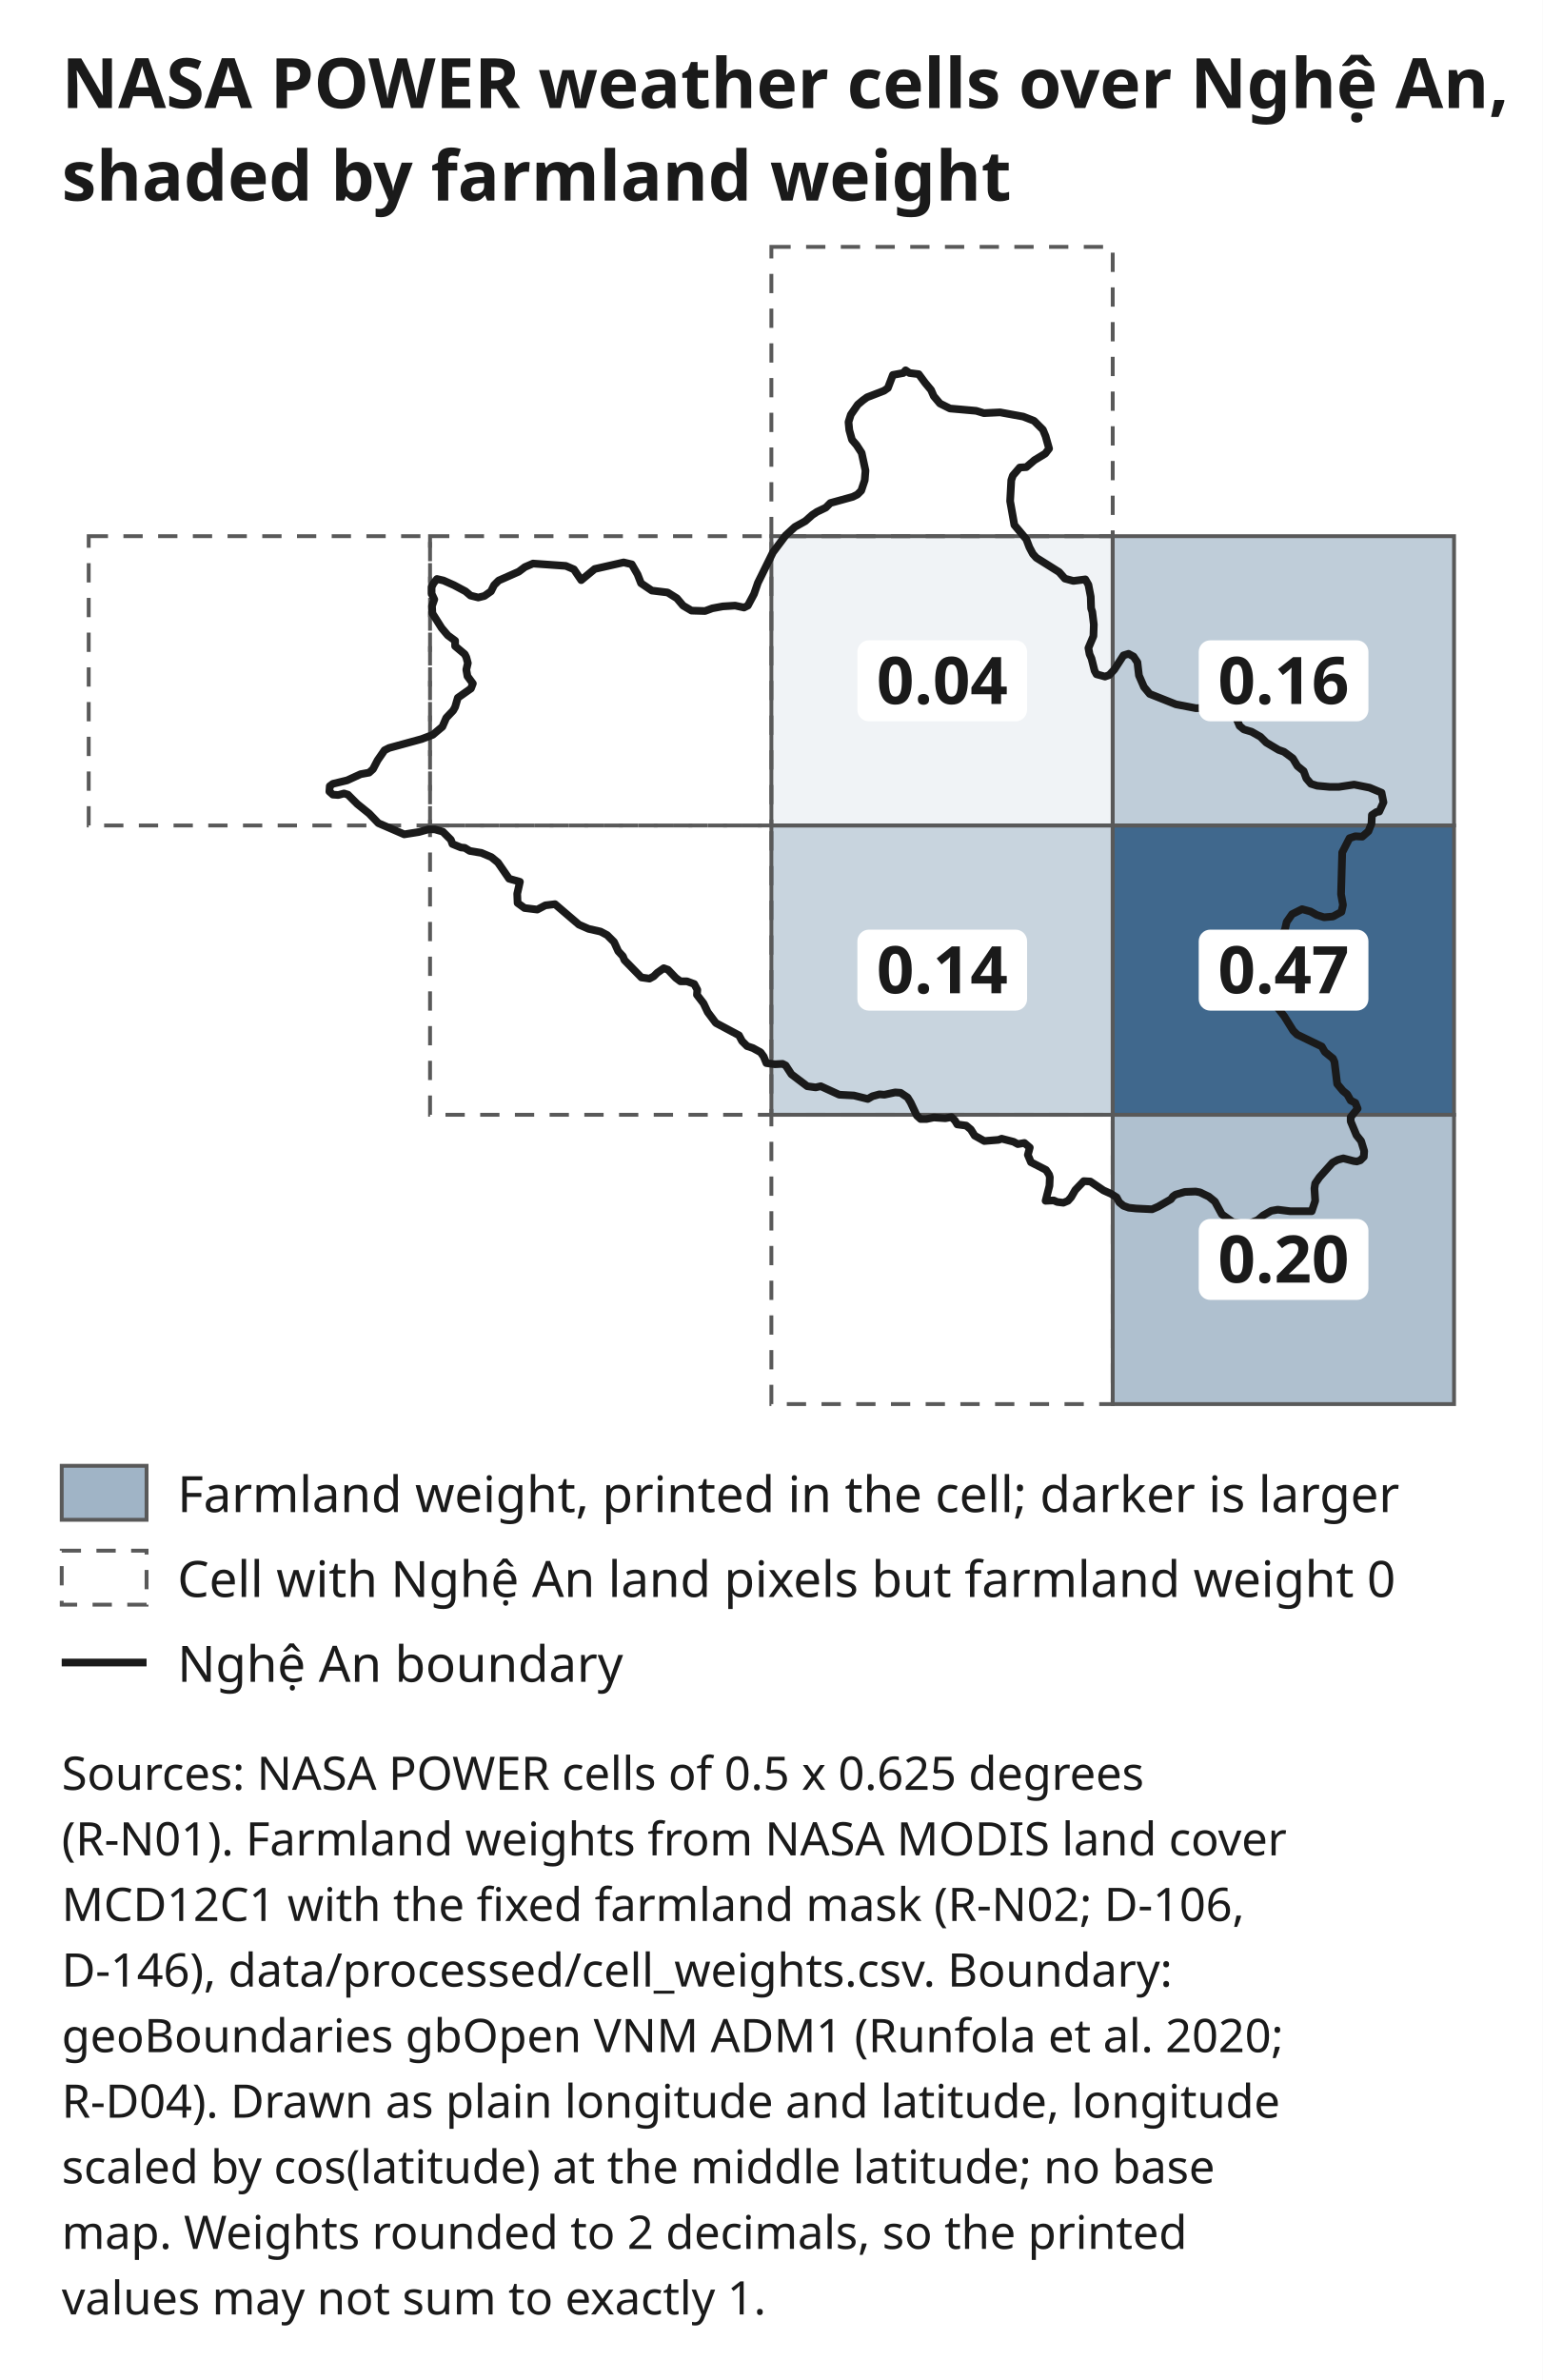
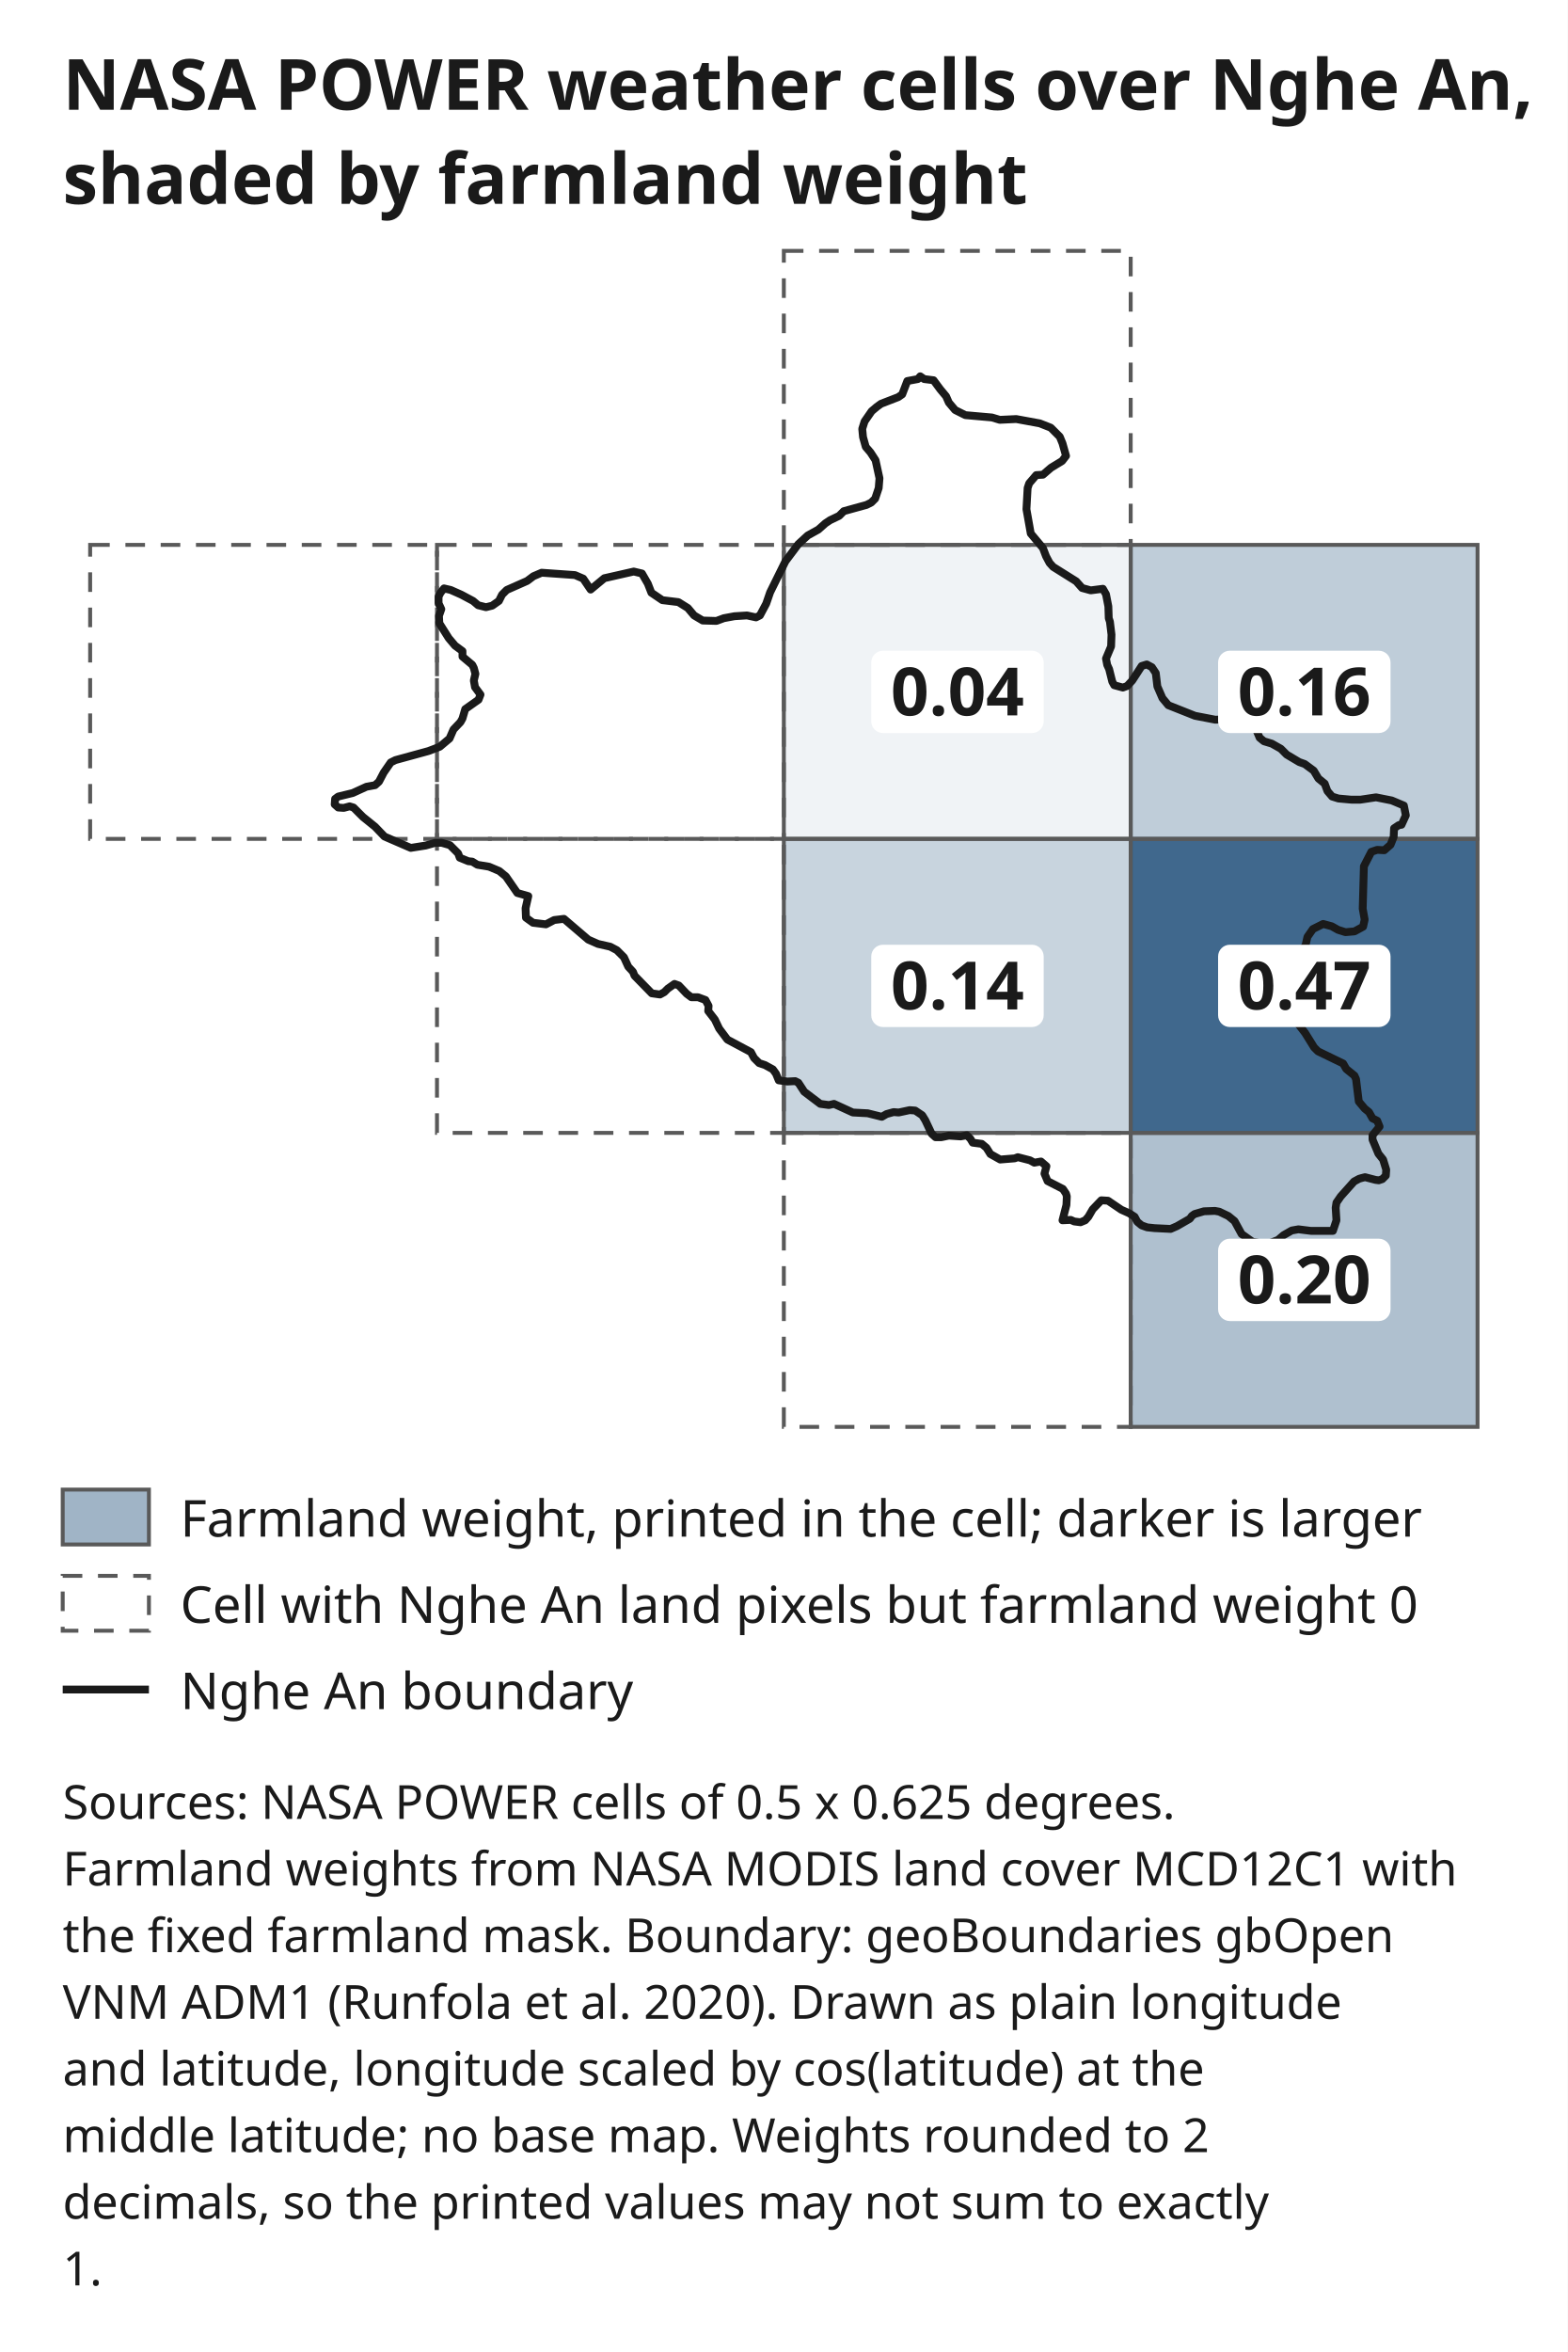
- <svg xmlns="http://www.w3.org/2000/svg" width="400" height="617" viewBox="0 0 400 617" role="img" aria-labelledby="grid-figure-title grid-figure-desc" font-family="sans-serif" font-size="14" fill="#1a1a1a">
-   <rect width="400" height="617" fill="#ffffff" />
-   <text x="16.0" y="28.0" font-size="18" font-weight="bold">NASA POWER weather cells over Nghệ An,</text>
+ <svg xmlns="http://www.w3.org/2000/svg" width="400" height="600" viewBox="0 0 400 600" role="img" aria-labelledby="grid-figure-title grid-figure-desc" font-family="sans-serif" font-size="14" fill="#1a1a1a">
+   <rect width="400" height="600" fill="#ffffff" />
+   <text x="16.0" y="28.0" font-size="18" font-weight="bold">NASA POWER weather cells over Nghe An,</text>
  <text x="16.0" y="52.0" font-size="18" font-weight="bold">shaded by farmland weight</text>
  <g data-cell="18.5_105.0">
    <rect x="200.0" y="289.0" width="88.5" height="75.0" fill="none" stroke="#595959" stroke-dasharray="5 4" />
  </g>
  <g data-cell="19.0_104.375">
    <rect x="111.5" y="214.0" width="88.5" height="75.0" fill="none" stroke="#595959" stroke-dasharray="5 4" />
  </g>
  <g data-cell="19.5_103.75">
    <rect x="23.0" y="139.0" width="88.5" height="75.0" fill="none" stroke="#595959" stroke-dasharray="5 4" />
  </g>
  <g data-cell="19.5_104.375">
    <rect x="111.5" y="139.0" width="88.5" height="75.0" fill="none" stroke="#595959" stroke-dasharray="5 4" />
  </g>
  <g data-cell="20.0_105.0">
    <rect x="200.0" y="64.0" width="88.5" height="75.0" fill="none" stroke="#595959" stroke-dasharray="5 4" />
  </g>
  <g data-cell="18.5_105.625">
    <rect x="288.5" y="289.0" width="88.5" height="75.0" fill="#1f4e79" fill-opacity="0.352" stroke="#595959" />
  </g>
  <g data-cell="19.0_105.0">
    <rect x="200.0" y="214.0" width="88.5" height="75.0" fill="#1f4e79" fill-opacity="0.244" stroke="#595959" />
  </g>
  <g data-cell="19.0_105.625">
    <rect x="288.5" y="214.0" width="88.5" height="75.0" fill="#1f4e79" fill-opacity="0.850" stroke="#595959" />
  </g>
  <g data-cell="19.5_105.0">
    <rect x="200.0" y="139.0" width="88.5" height="75.0" fill="#1f4e79" fill-opacity="0.068" stroke="#595959" />
  </g>
  <g data-cell="19.5_105.625">
    <rect x="288.5" y="139.0" width="88.5" height="75.0" fill="#1f4e79" fill-opacity="0.283" stroke="#595959" />
  </g>
  <path d="M 347.5,300.5 L 348.3,300.3 L 351.0,301.0 L 351.8,301.1 L 352.7,300.8 L 353.6,299.9 L 353.7,298.4 L 352.9,295.8 L 351.7,294.3 L 350.2,290.7 L 350.2,289.6 L 352.0,287.4 L 351.4,285.9 L 350.2,285.3 L 349.3,283.7 L 348.2,282.8 L 346.7,281.0 L 346.0,275.3 L 345.6,274.4 L 343.5,272.7 L 342.7,271.3 L 336.3,268.2 L 335.3,267.2 L 333.0,263.5 L 331.3,261.3 L 329.7,255.9 L 330.3,253.6 L 330.5,246.3 L 331.7,242.9 L 333.1,241.2 L 333.6,239.0 L 335.0,237.0 L 337.6,235.7 L 339.8,236.3 L 341.4,237.2 L 343.3,237.8 L 345.6,237.6 L 347.8,236.4 L 348.2,234.6 L 347.7,231.8 L 348.0,221.0 L 349.9,217.3 L 351.4,216.8 L 353.2,216.9 L 354.8,215.5 L 355.6,213.5 L 355.7,211.3 L 356.9,210.5 L 357.6,210.4 L 358.7,208.0 L 358.2,205.5 L 355.1,204.2 L 351.1,203.4 L 347.1,204.0 L 344.8,204.0 L 341.5,203.7 L 339.9,203.2 L 338.7,201.8 L 338.0,199.9 L 336.4,198.6 L 335.2,196.6 L 332.9,194.9 L 331.5,194.4 L 328.3,192.5 L 326.8,191.0 L 324.5,189.7 L 322.5,189.1 L 321.4,188.2 L 320.6,186.3 L 320.4,184.6 L 319.6,182.9 L 318.4,182.1 L 316.8,182.0 L 312.4,183.5 L 310.1,183.6 L 304.9,182.6 L 298.1,179.9 L 296.6,178.1 L 295.3,175.1 L 294.9,171.7 L 293.9,170.2 L 292.6,169.5 L 291.3,169.9 L 288.9,173.6 L 287.6,175.0 L 286.5,175.4 L 284.3,174.8 L 283.8,173.9 L 283.0,170.7 L 282.5,169.6 L 282.2,168.0 L 283.5,164.9 L 283.6,161.9 L 283.2,158.6 L 282.9,157.7 L 282.8,154.7 L 282.2,151.6 L 281.4,150.2 L 278.3,150.6 L 276.1,150.0 L 274.6,148.3 L 268.7,144.6 L 267.8,143.6 L 266.9,141.9 L 266.1,139.8 L 263.0,136.1 L 261.9,129.9 L 262.2,124.5 L 262.6,123.3 L 264.4,121.2 L 266.1,121.1 L 268.2,119.3 L 271.0,117.6 L 272.0,116.3 L 271.1,113.1 L 270.4,111.4 L 268.1,109.1 L 265.3,108.0 L 259.3,106.9 L 255.1,107.1 L 253.1,106.5 L 246.3,105.9 L 243.7,104.6 L 242.1,102.7 L 241.4,101.1 L 239.9,99.3 L 238.2,97.0 L 235.8,96.7 L 234.8,96.0 L 234.2,96.7 L 231.5,97.2 L 230.2,100.6 L 229.2,101.3 L 224.8,103.0 L 223.7,103.8 L 222.4,104.9 L 220.6,107.5 L 220.0,109.4 L 220.2,111.5 L 220.9,114.0 L 222.1,115.4 L 223.4,117.4 L 224.4,122.0 L 224.2,124.5 L 223.3,127.2 L 222.3,128.2 L 221.1,128.8 L 215.3,130.4 L 214.1,131.6 L 211.8,132.7 L 210.6,133.5 L 208.8,135.1 L 206.1,136.6 L 203.7,138.8 L 200.4,143.2 L 196.5,151.1 L 195.5,154.0 L 193.9,157.0 L 192.9,157.5 L 190.6,157.0 L 187.4,157.2 L 184.7,157.7 L 182.8,158.4 L 179.3,158.3 L 177.1,157.0 L 175.5,155.1 L 173.1,153.6 L 169.0,153.1 L 166.2,151.2 L 165.3,148.9 L 163.8,146.3 L 161.7,145.8 L 154.2,147.5 L 150.7,150.4 L 148.8,147.6 L 146.7,146.7 L 138.2,146.1 L 136.1,147.0 L 134.5,148.2 L 129.3,150.5 L 128.1,151.7 L 127.3,153.3 L 125.6,154.5 L 124.0,154.9 L 122.0,154.4 L 120.7,153.3 L 117.7,151.7 L 115.0,150.5 L 113.3,150.1 L 112.4,151.2 L 111.9,152.2 L 111.9,153.9 L 112.6,155.4 L 112.0,157.1 L 112.1,159.0 L 114.5,162.8 L 116.1,164.7 L 118.0,166.1 L 118.0,167.5 L 120.5,169.6 L 120.9,170.4 L 121.3,171.9 L 120.9,173.6 L 121.2,175.3 L 122.6,177.2 L 122.1,178.5 L 118.7,180.9 L 118.0,183.3 L 117.5,184.2 L 115.7,186.1 L 114.7,188.4 L 112.2,190.5 L 109.3,191.6 L 100.9,193.9 L 99.7,194.5 L 97.9,197.1 L 96.7,199.4 L 95.7,200.3 L 93.5,200.7 L 90.0,202.3 L 86.3,203.2 L 85.5,203.8 L 85.4,205.2 L 86.3,206.0 L 87.7,206.1 L 89.2,205.7 L 90.2,206.0 L 92.6,208.4 L 95.7,210.9 L 98.1,213.4 L 104.8,216.3 L 108.6,215.7 L 111.1,215.0 L 112.7,215.0 L 114.8,215.6 L 116.9,217.7 L 117.3,218.8 L 119.5,219.7 L 120.5,219.8 L 121.8,220.6 L 124.8,221.1 L 127.4,222.2 L 129.1,223.6 L 132.0,227.8 L 134.8,228.6 L 134.1,231.7 L 134.2,234.1 L 136.0,235.4 L 139.3,235.8 L 141.4,234.7 L 143.9,234.4 L 150.1,239.7 L 152.6,240.8 L 155.7,241.5 L 157.4,242.4 L 159.2,244.2 L 160.3,246.6 L 161.5,247.9 L 161.9,248.9 L 166.3,253.4 L 168.4,253.7 L 169.5,253.1 L 170.4,252.2 L 172.1,251.0 L 173.2,251.4 L 175.2,253.5 L 176.4,254.4 L 178.1,254.4 L 180.0,255.1 L 180.8,256.6 L 180.7,257.9 L 182.4,260.1 L 183.5,262.4 L 185.6,265.2 L 191.6,268.4 L 192.4,269.9 L 193.7,271.2 L 195.2,271.7 L 197.2,272.8 L 198.0,273.9 L 198.7,275.6 L 200.9,275.9 L 202.9,275.8 L 203.7,276.2 L 205.2,278.5 L 209.3,281.6 L 211.5,281.9 L 212.8,281.6 L 217.6,283.8 L 221.4,284.0 L 225.0,284.9 L 226.2,284.2 L 228.0,283.7 L 229.3,283.8 L 232.1,283.2 L 233.5,283.3 L 235.3,284.5 L 236.1,285.8 L 237.7,289.2 L 238.7,290.1 L 240.2,290.1 L 242.1,289.7 L 245.1,289.9 L 246.7,289.6 L 247.6,290.5 L 248.2,291.5 L 250.5,291.8 L 251.7,292.8 L 252.7,294.4 L 255.2,295.8 L 258.9,295.5 L 259.7,295.2 L 262.8,296.0 L 263.9,296.6 L 265.6,296.3 L 267.0,297.5 L 266.5,299.4 L 267.3,301.3 L 271.2,303.3 L 272.0,304.5 L 272.2,305.2 L 272.1,307.4 L 271.1,311.3 L 273.2,311.2 L 274.1,311.6 L 275.7,311.8 L 276.9,311.3 L 277.7,310.4 L 278.8,308.5 L 281.0,306.2 L 282.7,306.3 L 286.1,308.6 L 288.1,309.5 L 289.5,310.4 L 290.2,311.7 L 291.3,312.6 L 292.7,313.1 L 294.6,313.3 L 298.7,313.5 L 300.3,312.8 L 303.6,310.9 L 304.1,310.2 L 304.8,309.7 L 307.2,309.0 L 310.0,308.9 L 311.1,309.1 L 313.4,310.2 L 315.0,311.5 L 316.8,314.8 L 319.6,316.8 L 321.9,317.2 L 324.1,317.1 L 326.1,316.3 L 327.5,315.1 L 329.6,313.9 L 331.3,313.6 L 334.5,314.0 L 340.1,314.0 L 341.0,311.3 L 340.8,308.1 L 341.0,306.8 L 342.1,305.2 L 345.5,301.4 L 346.8,300.7 L 347.5,300.5 Z" fill="none" stroke="#1a1a1a" stroke-width="2" stroke-linejoin="round" />
  <g data-label="18.5_105.625">
    <rect x="310.8" y="316.0" width="44" height="21" rx="3" fill="#ffffff" />
    <text x="332.8" y="332.5" font-size="17" font-weight="bold" text-anchor="middle">0.20</text>
  </g>
  <g data-label="19.0_105.0">
    <rect x="222.3" y="241.0" width="44" height="21" rx="3" fill="#ffffff" />
    <text x="244.3" y="257.5" font-size="17" font-weight="bold" text-anchor="middle">0.14</text>
  </g>
  <g data-label="19.0_105.625">
    <rect x="310.8" y="241.0" width="44" height="21" rx="3" fill="#ffffff" />
    <text x="332.8" y="257.5" font-size="17" font-weight="bold" text-anchor="middle">0.47</text>
  </g>
  <g data-label="19.5_105.0">
    <rect x="222.3" y="166.0" width="44" height="21" rx="3" fill="#ffffff" />
    <text x="244.3" y="182.5" font-size="17" font-weight="bold" text-anchor="middle">0.04</text>
  </g>
  <g data-label="19.5_105.625">
    <rect x="310.8" y="166.0" width="44" height="21" rx="3" fill="#ffffff" />
    <text x="332.8" y="182.5" font-size="17" font-weight="bold" text-anchor="middle">0.16</text>
  </g>
  <rect x="16" y="380" width="22" height="14" fill="#1f4e79" fill-opacity="0.425" stroke="#595959" />
+   <rect x="16" y="402" width="22" height="14" fill="none" stroke="#595959" stroke-dasharray="5 4" />
+   <line x1="16" y1="431" x2="38" y2="431" stroke="#1a1a1a" stroke-width="2" />
  <text x="46.0" y="392.0" font-size="13">Farmland weight, printed in the cell; darker is larger</text>
-   <rect x="16" y="402" width="22" height="14" fill="none" stroke="#595959" stroke-dasharray="5 4" />
-   <text x="46.0" y="414.0" font-size="13">Cell with Nghệ An land pixels but farmland weight 0</text>
-   <line x1="16" y1="431" x2="38" y2="431" stroke="#1a1a1a" stroke-width="2" />
-   <text x="46.0" y="436.0" font-size="13">Nghệ An boundary</text>
-   <text x="16.0" y="464.0" font-size="12">Sources: NASA POWER cells of 0.5 x 0.625 degrees</text>
-   <text x="16.0" y="481.0" font-size="12">(R-N01). Farmland weights from NASA MODIS land cover</text>
-   <text x="16.0" y="498.0" font-size="12">MCD12C1 with the fixed farmland mask (R-N02; D-106,</text>
-   <text x="16.0" y="515.0" font-size="12">D-146), data/processed/cell_weights.csv. Boundary:</text>
-   <text x="16.0" y="532.0" font-size="12">geoBoundaries gbOpen VNM ADM1 (Runfola et al. 2020;</text>
-   <text x="16.0" y="549.0" font-size="12">R-D04). Drawn as plain longitude and latitude, longitude</text>
-   <text x="16.0" y="566.0" font-size="12">scaled by cos(latitude) at the middle latitude; no base</text>
-   <text x="16.0" y="583.0" font-size="12">map. Weights rounded to 2 decimals, so the printed</text>
-   <text x="16.0" y="600.0" font-size="12">values may not sum to exactly 1.</text>
+   <text x="46.0" y="414.0" font-size="13">Cell with Nghe An land pixels but farmland weight 0</text>
+   <text x="46.0" y="436.0" font-size="13">Nghe An boundary</text>
+   <text x="16.0" y="464.0" font-size="12">Sources: NASA POWER cells of 0.5 x 0.625 degrees.</text>
+   <text x="16.0" y="481.0" font-size="12">Farmland weights from NASA MODIS land cover MCD12C1 with</text>
+   <text x="16.0" y="498.0" font-size="12">the fixed farmland mask. Boundary: geoBoundaries gbOpen</text>
+   <text x="16.0" y="515.0" font-size="12">VNM ADM1 (Runfola et al. 2020). Drawn as plain longitude</text>
+   <text x="16.0" y="532.0" font-size="12">and latitude, longitude scaled by cos(latitude) at the</text>
+   <text x="16.0" y="549.0" font-size="12">middle latitude; no base map. Weights rounded to 2</text>
+   <text x="16.0" y="566.0" font-size="12">decimals, so the printed values may not sum to exactly</text>
+   <text x="16.0" y="583.0" font-size="12">1.</text>
</svg>
